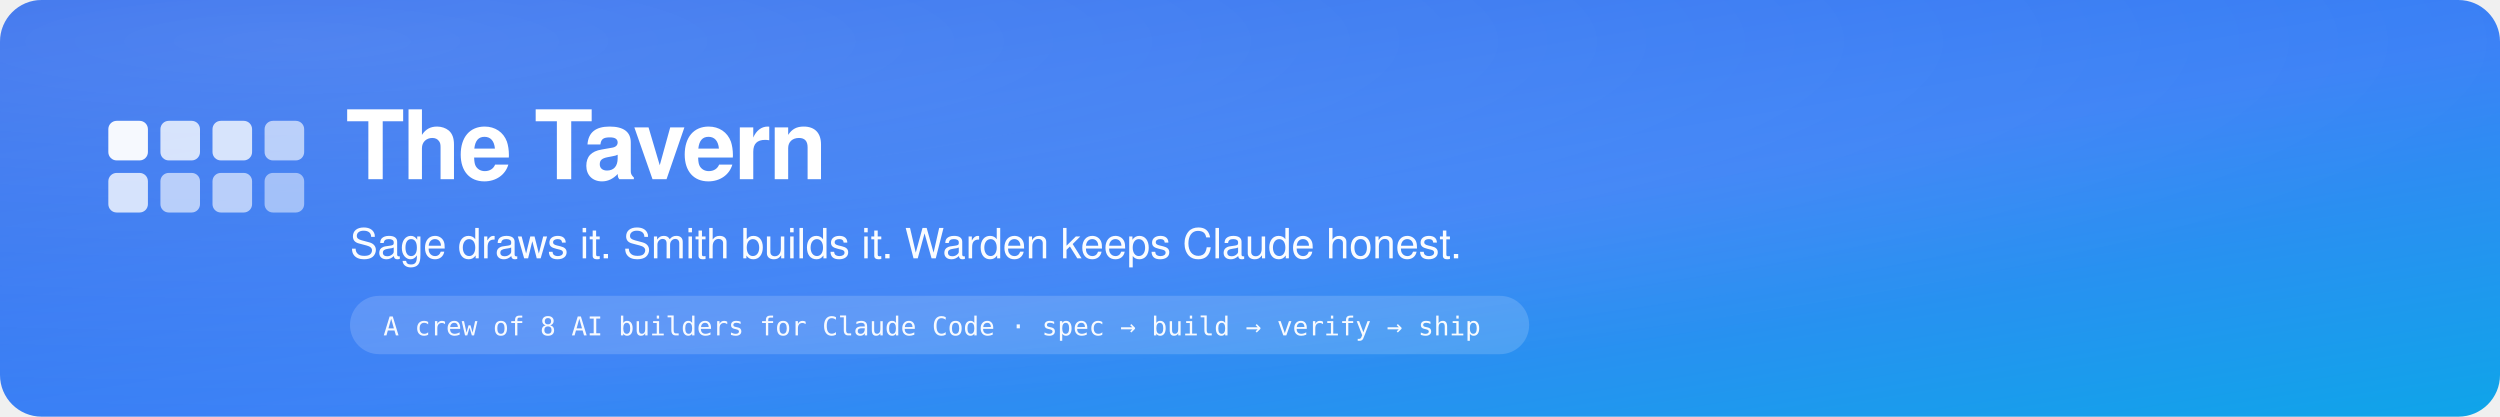
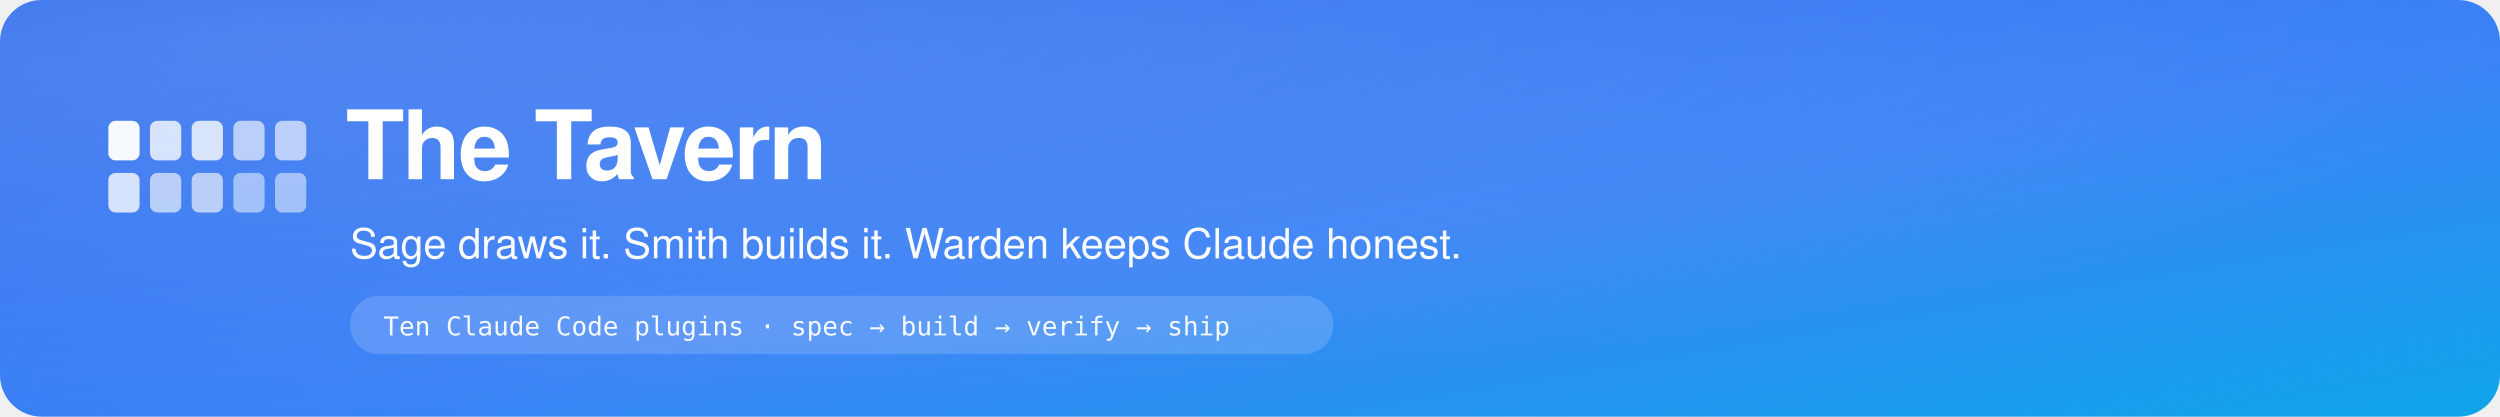
- <svg xmlns="http://www.w3.org/2000/svg" width="1200" height="200" viewBox="0 0 1200 200" role="img" aria-label="The Tavern — a crew of AI builders for Claude Code">
+ <svg xmlns="http://www.w3.org/2000/svg" width="1200" height="200" viewBox="0 0 1200 200" role="img" aria-label="The Tavern — ten Claude Code plugins">
  <defs>
    <linearGradient id="bg" x1="0" y1="0" x2="1" y2="1">
      <stop offset="0" stop-color="#2563EB" />
      <stop offset="0.55" stop-color="#3B82F6" />
      <stop offset="1" stop-color="#0EA5E9" />
    </linearGradient>
    <radialGradient id="glow" cx="0.12" cy="0.1" r="0.9">
      <stop offset="0" stop-color="#ffffff" stop-opacity="0.18" />
      <stop offset="1" stop-color="#ffffff" stop-opacity="0" />
    </radialGradient>
  </defs>
  <rect width="1200" height="200" rx="20" fill="url(#bg)" />
  <rect width="1200" height="200" rx="20" fill="url(#glow)" />
  <g transform="translate(52,58)" fill="#ffffff">
-     <rect x="0" y="0" width="19" height="19" rx="4" opacity="0.95" />
-     <rect x="25" y="0" width="19" height="19" rx="4" opacity="0.78" />
-     <rect x="50" y="0" width="19" height="19" rx="4" opacity="0.78" />
-     <rect x="75" y="0" width="19" height="19" rx="4" opacity="0.62" />
-     <rect x="0" y="25" width="19" height="19" rx="4" opacity="0.78" />
-     <rect x="25" y="25" width="19" height="19" rx="4" opacity="0.62" />
-     <rect x="50" y="25" width="19" height="19" rx="4" opacity="0.62" />
-     <rect x="75" y="25" width="19" height="19" rx="4" opacity="0.5" />
+     <rect x="0" y="0" width="15" height="19" rx="3.5" opacity="0.95" />
+     <rect x="20" y="0" width="15" height="19" rx="3.5" opacity="0.78" />
+     <rect x="40" y="0" width="15" height="19" rx="3.5" opacity="0.78" />
+     <rect x="60" y="0" width="15" height="19" rx="3.5" opacity="0.62" />
+     <rect x="80" y="0" width="15" height="19" rx="3.5" opacity="0.62" />
+     <rect x="0" y="25" width="15" height="19" rx="3.5" opacity="0.78" />
+     <rect x="20" y="25" width="15" height="19" rx="3.5" opacity="0.62" />
+     <rect x="40" y="25" width="15" height="19" rx="3.5" opacity="0.62" />
+     <rect x="60" y="25" width="15" height="19" rx="3.5" opacity="0.5" />
+     <rect x="80" y="25" width="15" height="19" rx="3.5" opacity="0.5" />
  </g>
  <text x="166" y="86" font-family="Segoe UI, Helvetica, Arial, sans-serif" font-size="46" font-weight="800" fill="#ffffff" letter-spacing="-1">The Tavern</text>
  <text x="168" y="124" font-family="Segoe UI, Helvetica, Arial, sans-serif" font-size="20" font-weight="500" fill="#ffffff" opacity="0.97">Sage draws it. Smith builds it. Warden keeps Claude honest.</text>
-   <rect x="168" y="142" width="566" height="28" rx="14" fill="#ffffff" opacity="0.16" />
-   <text x="184" y="161" font-family="ui-monospace, SFMono-Regular, Menlo, monospace" font-size="12.5" fill="#ffffff" opacity="0.95">A crew of 8 AI builders for Claude Code · spec → build → verify → ship</text>
+   <rect x="168" y="142" width="472" height="28" rx="14" fill="#ffffff" opacity="0.16" />
+   <text x="184" y="161" font-family="ui-monospace, SFMono-Regular, Menlo, monospace" font-size="12.5" fill="#ffffff" opacity="0.95">Ten Claude Code plugins · spec → build → verify → ship</text>
</svg>
